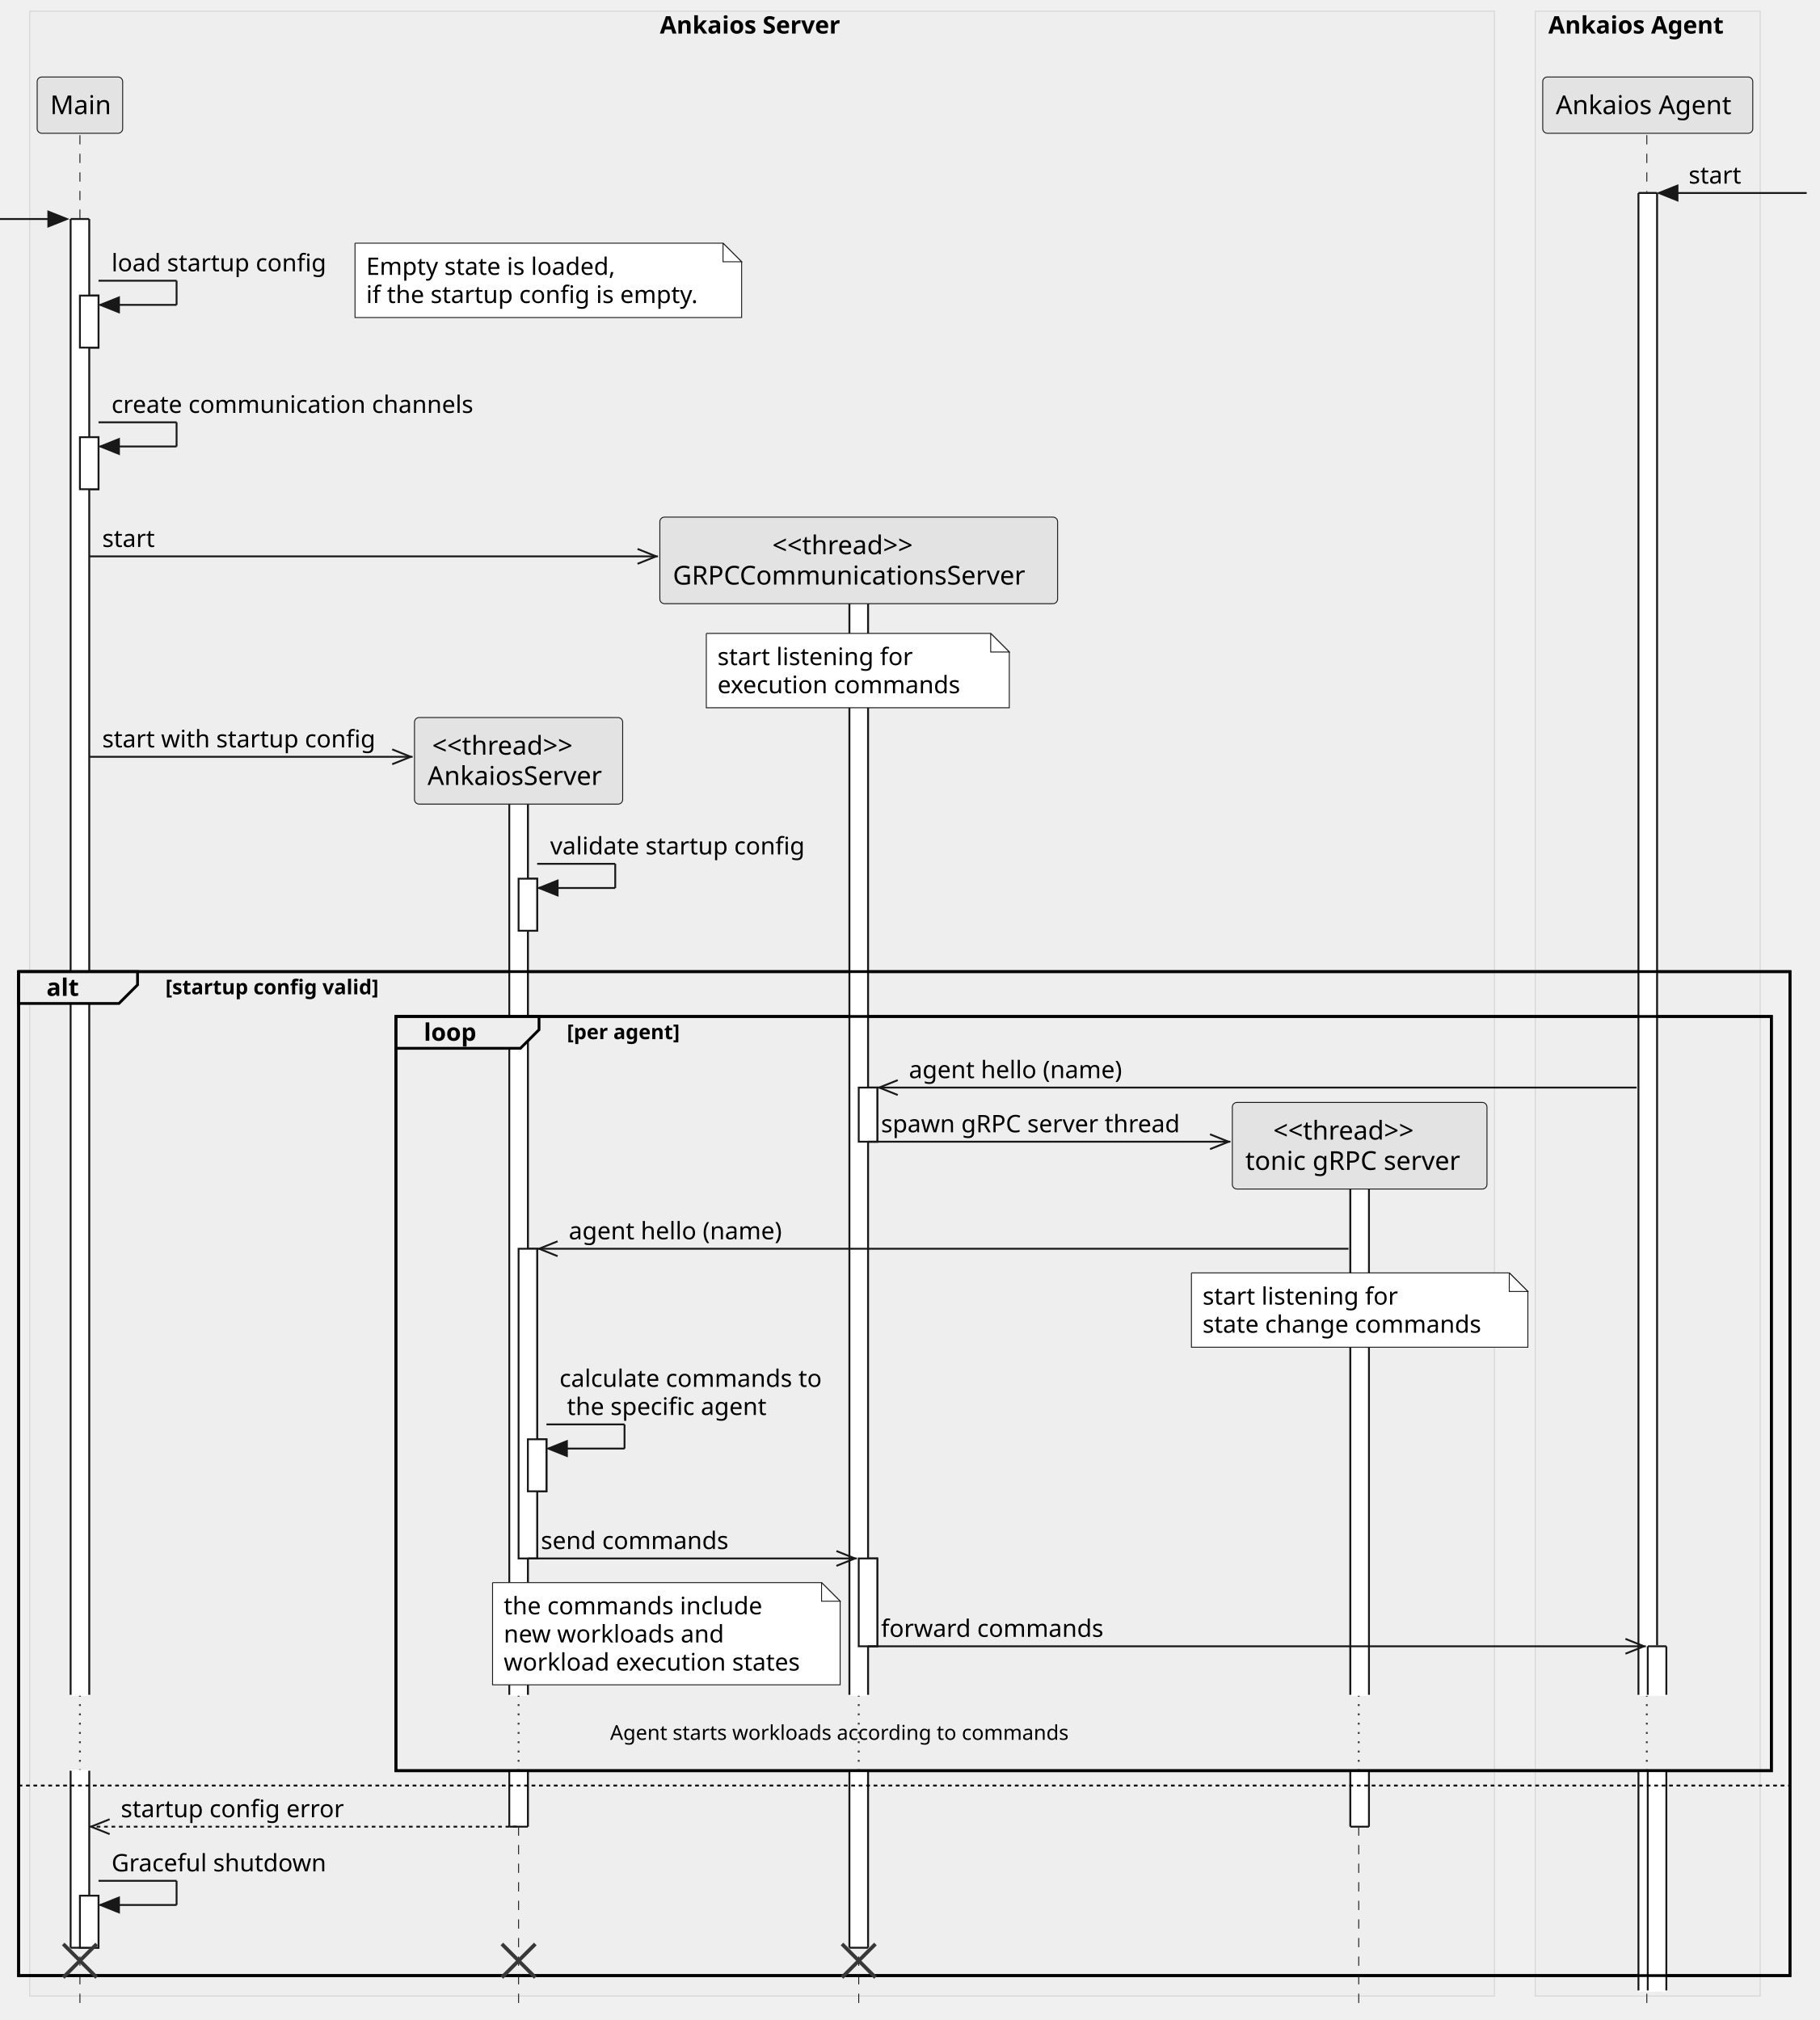
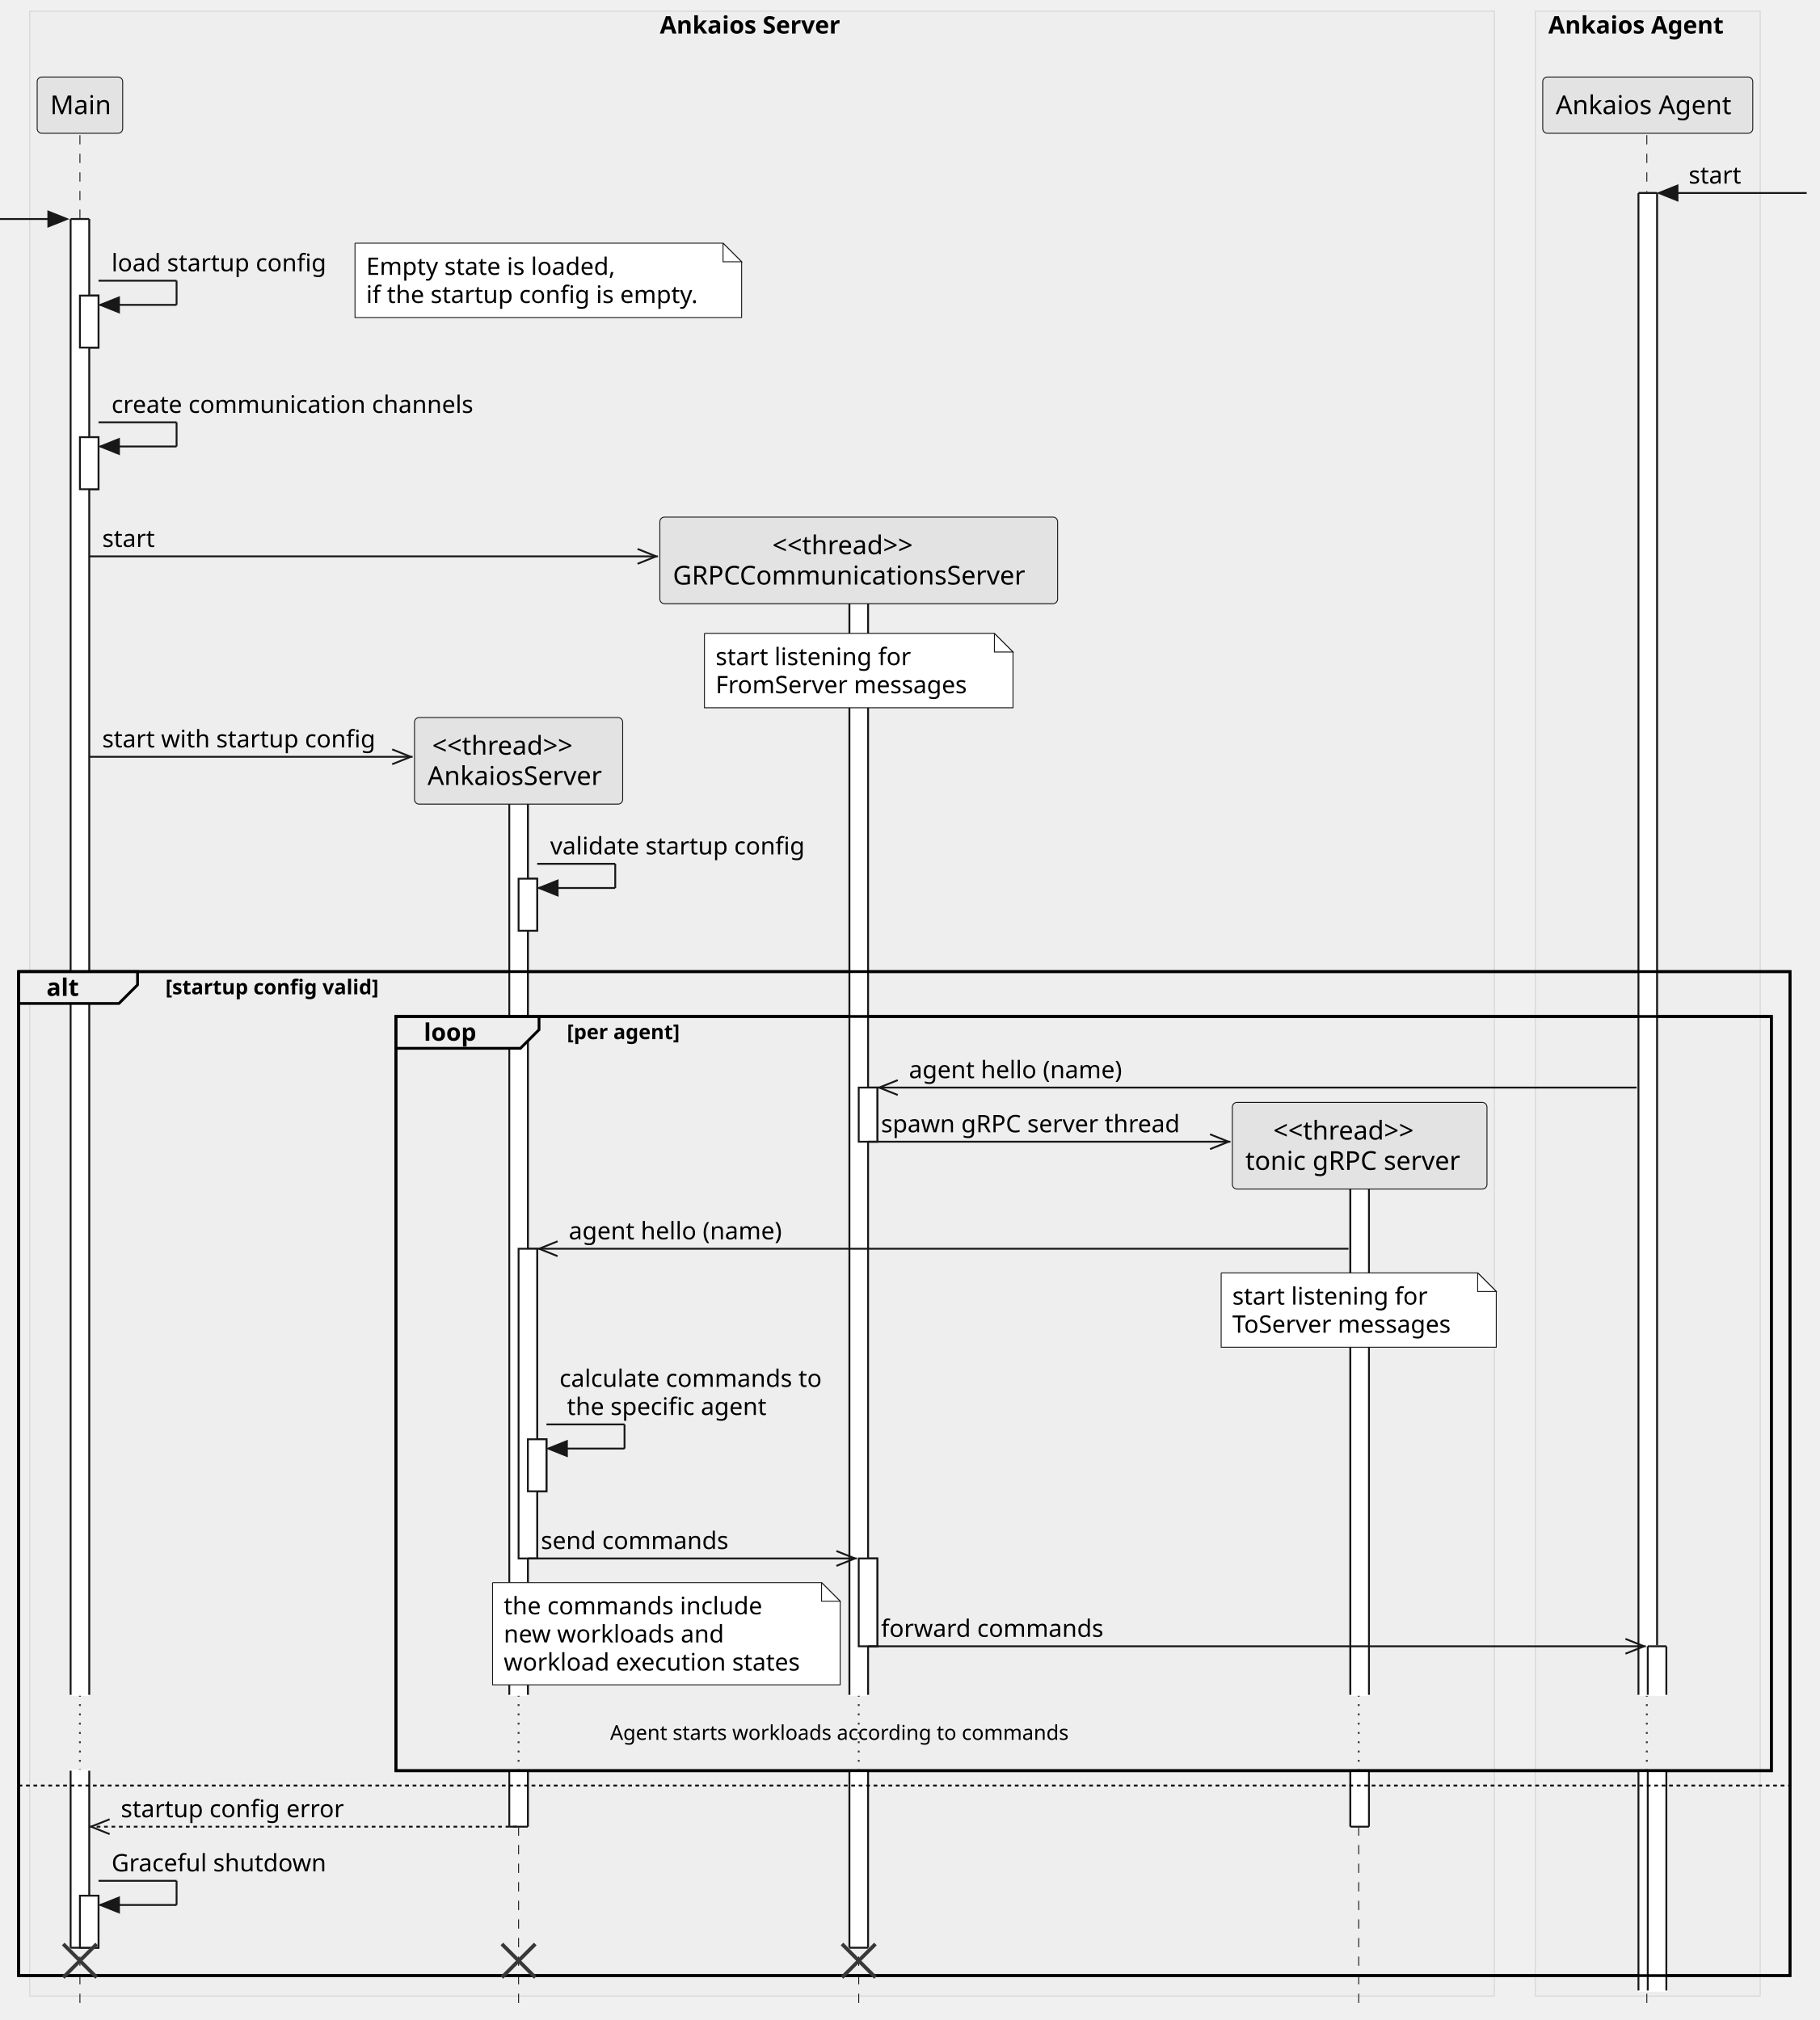
<svg xmlns="http://www.w3.org/2000/svg" contentStyleType="text/css" height="1087px" preserveAspectRatio="none" style="width:979px;height:1087px;background:#FFFFFF;" version="1.1" viewBox="0 0 979 1087" width="979px" zoomAndPan="magnify">
  <defs />
  <g>
    <rect fill="#EEEEEE" height="1068.102" style="stroke:#D3D3D3;stroke-width:0.5;" width="788" x="16" y="6" />
    <text fill="#000000" font-family="sans-serif" font-size="13" font-weight="bold" lengthAdjust="spacing" textLength="110" x="355" y="18.067">Ankaios Server</text>
    <rect fill="#EEEEEE" height="1068.102" style="stroke:#D3D3D3;stroke-width:0.5;" width="121" x="826" y="6" />
    <text fill="#000000" font-family="sans-serif" font-size="13" font-weight="bold" lengthAdjust="spacing" textLength="107" x="833" y="18.067">Ankaios Agent</text>
    <rect fill="#FFFFFF" height="794.172" style="stroke:#FFFFFF;stroke-width:1.0;" width="10" x="38" y="117.859" />
    <line style="stroke:#181818;stroke-width:1.0;" x1="38" x2="38" y1="117.859" y2="912.031" />
    <line style="stroke:#181818;stroke-width:1.0;" x1="48" x2="48" y1="117.859" y2="912.031" />
    <line style="stroke:#181818;stroke-width:1.0;" x1="38" x2="48" y1="117.859" y2="117.859" />
    <rect fill="#FFFFFF" height="95.266" style="stroke:#FFFFFF;stroke-width:1.0;" width="10" x="38" y="952.836" />
    <line style="stroke:#181818;stroke-width:1.0;" x1="38" x2="38" y1="952.836" y2="1048.102" />
    <line style="stroke:#181818;stroke-width:1.0;" x1="48" x2="48" y1="952.836" y2="1048.102" />
    <line style="stroke:#181818;stroke-width:1.0;" x1="38" x2="48" y1="1048.102" y2="1048.102" />
    <rect fill="#FFFFFF" height="28" style="stroke:#181818;stroke-width:1.0;" width="10" x="43" y="159.059" />
    <rect fill="#FFFFFF" height="28" style="stroke:#181818;stroke-width:1.0;" width="10" x="43" y="235.258" />
    <rect fill="#FFFFFF" height="28" style="stroke:#181818;stroke-width:1.0;" width="10" x="43" y="1020.102" />
    <rect fill="#FFFFFF" height="494.781" style="stroke:#FFFFFF;stroke-width:1.0;" width="10" x="274" y="417.25" />
    <line style="stroke:#181818;stroke-width:1.0;" x1="274" x2="274" y1="417.25" y2="912.031" />
    <line style="stroke:#181818;stroke-width:1.0;" x1="284" x2="284" y1="417.25" y2="912.031" />
    <line style="stroke:#181818;stroke-width:1.0;" x1="274" x2="284" y1="417.25" y2="417.25" />
    <rect fill="#FFFFFF" height="30.133" style="stroke:#FFFFFF;stroke-width:1.0;" width="10" x="274" y="952.836" />
    <line style="stroke:#181818;stroke-width:1.0;" x1="274" x2="274" y1="952.836" y2="982.969" />
    <line style="stroke:#181818;stroke-width:1.0;" x1="284" x2="284" y1="952.836" y2="982.969" />
    <line style="stroke:#181818;stroke-width:1.0;" x1="274" x2="284" y1="982.969" y2="982.969" />
    <rect fill="#FFFFFF" height="28" style="stroke:#181818;stroke-width:1.0;" width="10" x="279" y="472.844" />
    <rect fill="#FFFFFF" height="166.664" style="stroke:#181818;stroke-width:1.0;" width="10" x="279" y="671.969" />
    <rect fill="#FFFFFF" height="28" style="stroke:#181818;stroke-width:1.0;" width="10" x="284" y="774.5" />
    <rect fill="#FFFFFF" height="602.641" style="stroke:#FFFFFF;stroke-width:1.0;" width="10" x="457" y="309.391" />
    <line style="stroke:#181818;stroke-width:1.0;" x1="457" x2="457" y1="309.391" y2="912.031" />
    <line style="stroke:#181818;stroke-width:1.0;" x1="467" x2="467" y1="309.391" y2="912.031" />
    <line style="stroke:#181818;stroke-width:1.0;" x1="457" x2="467" y1="309.391" y2="309.391" />
    <rect fill="#FFFFFF" height="95.266" style="stroke:#FFFFFF;stroke-width:1.0;" width="10" x="457" y="952.836" />
    <line style="stroke:#181818;stroke-width:1.0;" x1="457" x2="457" y1="952.836" y2="1048.102" />
    <line style="stroke:#181818;stroke-width:1.0;" x1="467" x2="467" y1="952.836" y2="1048.102" />
    <line style="stroke:#181818;stroke-width:1.0;" x1="457" x2="467" y1="1048.102" y2="1048.102" />
    <rect fill="#FFFFFF" height="29.133" style="stroke:#181818;stroke-width:1.0;" width="10" x="462" y="585.242" />
    <rect fill="#FFFFFF" height="47.266" style="stroke:#181818;stroke-width:1.0;" width="10" x="462" y="838.633" />
    <rect fill="#FFFFFF" height="287.656" style="stroke:#FFFFFF;stroke-width:1.0;" width="10" x="726.5" y="624.375" />
    <line style="stroke:#181818;stroke-width:1.0;" x1="726.5" x2="726.5" y1="624.375" y2="912.031" />
    <line style="stroke:#181818;stroke-width:1.0;" x1="736.5" x2="736.5" y1="624.375" y2="912.031" />
    <line style="stroke:#181818;stroke-width:1.0;" x1="726.5" x2="736.5" y1="624.375" y2="624.375" />
    <rect fill="#FFFFFF" height="30.133" style="stroke:#FFFFFF;stroke-width:1.0;" width="10" x="726.5" y="952.836" />
    <line style="stroke:#181818;stroke-width:1.0;" x1="726.5" x2="726.5" y1="952.836" y2="982.969" />
    <line style="stroke:#181818;stroke-width:1.0;" x1="736.5" x2="736.5" y1="952.836" y2="982.969" />
    <line style="stroke:#181818;stroke-width:1.0;" x1="726.5" x2="736.5" y1="982.969" y2="982.969" />
    <rect fill="#FFFFFF" height="808.172" style="stroke:#FFFFFF;stroke-width:1.0;" width="10" x="881.5" y="103.859" />
    <line style="stroke:#181818;stroke-width:1.0;" x1="881.5" x2="881.5" y1="103.859" y2="912.031" />
    <line style="stroke:#181818;stroke-width:1.0;" x1="891.5" x2="891.5" y1="103.859" y2="912.031" />
    <line style="stroke:#181818;stroke-width:1.0;" x1="881.5" x2="891.5" y1="103.859" y2="103.859" />
    <rect fill="#FFFFFF" height="118.266" style="stroke:#FFFFFF;stroke-width:1.0;" width="10" x="881.5" y="952.836" />
    <line style="stroke:#181818;stroke-width:1.0;" x1="881.5" x2="881.5" y1="952.836" y2="1071.102" />
    <line style="stroke:#181818;stroke-width:1.0;" x1="891.5" x2="891.5" y1="952.836" y2="1071.102" />
    <rect fill="#FFFFFF" height="26.133" style="stroke:#FFFFFF;stroke-width:1.0;" width="10" x="886.5" y="885.898" />
    <line style="stroke:#181818;stroke-width:1.0;" x1="886.5" x2="886.5" y1="885.898" y2="912.031" />
    <line style="stroke:#181818;stroke-width:1.0;" x1="896.5" x2="896.5" y1="885.898" y2="912.031" />
    <line style="stroke:#181818;stroke-width:1.0;" x1="886.5" x2="896.5" y1="885.898" y2="885.898" />
    <rect fill="#FFFFFF" height="118.266" style="stroke:#FFFFFF;stroke-width:1.0;" width="10" x="886.5" y="952.836" />
    <line style="stroke:#181818;stroke-width:1.0;" x1="886.5" x2="886.5" y1="952.836" y2="1071.102" />
    <line style="stroke:#181818;stroke-width:1.0;" x1="896.5" x2="896.5" y1="952.836" y2="1071.102" />
    <rect fill="none" height="540.258" style="stroke:#000000;stroke-width:1.5;" width="953" x="10" y="522.844" />
    <rect fill="none" height="405.859" style="stroke:#000000;stroke-width:1.5;" width="740" x="213" y="546.977" />
    <line style="stroke:#181818;stroke-width:0.5;stroke-dasharray:5.0,5.0;" x1="43" x2="43" y1="72.727" y2="912.031" />
    <line style="stroke:#383838;stroke-width:1.0;stroke-dasharray:1.0,4.0;" x1="43" x2="43" y1="912.031" y2="952.836" />
    <line style="stroke:#181818;stroke-width:0.5;stroke-dasharray:5.0,5.0;" x1="43" x2="43" y1="952.836" y2="1080.102" />
    <line style="stroke:#181818;stroke-width:0.5;stroke-dasharray:5.0,5.0;" x1="279" x2="279" y1="424.914" y2="912.031" />
    <line style="stroke:#383838;stroke-width:1.0;stroke-dasharray:1.0,4.0;" x1="279" x2="279" y1="912.031" y2="952.836" />
    <line style="stroke:#181818;stroke-width:0.5;stroke-dasharray:5.0,5.0;" x1="279" x2="279" y1="952.836" y2="1080.102" />
    <line style="stroke:#181818;stroke-width:0.5;stroke-dasharray:5.0,5.0;" x1="462" x2="462" y1="317.055" y2="912.031" />
    <line style="stroke:#383838;stroke-width:1.0;stroke-dasharray:1.0,4.0;" x1="462" x2="462" y1="912.031" y2="952.836" />
    <line style="stroke:#181818;stroke-width:0.5;stroke-dasharray:5.0,5.0;" x1="462" x2="462" y1="952.836" y2="1080.102" />
    <line style="stroke:#181818;stroke-width:0.5;stroke-dasharray:5.0,5.0;" x1="731" x2="731" y1="632.039" y2="912.031" />
    <line style="stroke:#383838;stroke-width:1.0;stroke-dasharray:1.0,4.0;" x1="731" x2="731" y1="912.031" y2="952.836" />
    <line style="stroke:#181818;stroke-width:0.5;stroke-dasharray:5.0,5.0;" x1="731" x2="731" y1="952.836" y2="1080.102" />
    <line style="stroke:#181818;stroke-width:0.5;stroke-dasharray:5.0,5.0;" x1="886" x2="886" y1="72.727" y2="912.031" />
    <line style="stroke:#383838;stroke-width:1.0;stroke-dasharray:1.0,4.0;" x1="886" x2="886" y1="912.031" y2="952.836" />
    <line style="stroke:#181818;stroke-width:0.5;stroke-dasharray:5.0,5.0;" x1="886" x2="886" y1="952.836" y2="1080.102" />
    <rect fill="#E3E3E3" height="30.297" rx="2.5" ry="2.5" style="stroke:#181818;stroke-width:0.5;" width="46" x="20" y="41.43" />
    <text fill="#000000" font-family="sans-serif" font-size="14" lengthAdjust="spacing" textLength="32" x="27" y="61.425">Main</text>
    <rect fill="#E3E3E3" height="30.297" rx="2.5" ry="2.5" style="stroke:#181818;stroke-width:0.5;" width="113" x="830" y="41.43" />
    <text fill="#000000" font-family="sans-serif" font-size="14" lengthAdjust="spacing" textLength="99" x="837" y="61.425">Ankaios Agent</text>
    <rect fill="#FFFFFF" height="794.172" style="stroke:#FFFFFF;stroke-width:1.0;" width="10" x="38" y="117.859" />
    <line style="stroke:#181818;stroke-width:1.0;" x1="38" x2="38" y1="117.859" y2="912.031" />
    <line style="stroke:#181818;stroke-width:1.0;" x1="48" x2="48" y1="117.859" y2="912.031" />
    <line style="stroke:#181818;stroke-width:1.0;" x1="38" x2="48" y1="117.859" y2="117.859" />
    <rect fill="#FFFFFF" height="95.266" style="stroke:#FFFFFF;stroke-width:1.0;" width="10" x="38" y="952.836" />
    <line style="stroke:#181818;stroke-width:1.0;" x1="38" x2="38" y1="952.836" y2="1048.102" />
    <line style="stroke:#181818;stroke-width:1.0;" x1="48" x2="48" y1="952.836" y2="1048.102" />
    <line style="stroke:#181818;stroke-width:1.0;" x1="38" x2="48" y1="1048.102" y2="1048.102" />
    <rect fill="#FFFFFF" height="28" style="stroke:#181818;stroke-width:1.0;" width="10" x="43" y="159.059" />
    <rect fill="#FFFFFF" height="28" style="stroke:#181818;stroke-width:1.0;" width="10" x="43" y="235.258" />
    <rect fill="#FFFFFF" height="28" style="stroke:#181818;stroke-width:1.0;" width="10" x="43" y="1020.102" />
    <rect fill="#FFFFFF" height="494.781" style="stroke:#FFFFFF;stroke-width:1.0;" width="10" x="274" y="417.25" />
    <line style="stroke:#181818;stroke-width:1.0;" x1="274" x2="274" y1="417.25" y2="912.031" />
    <line style="stroke:#181818;stroke-width:1.0;" x1="284" x2="284" y1="417.25" y2="912.031" />
    <line style="stroke:#181818;stroke-width:1.0;" x1="274" x2="284" y1="417.25" y2="417.25" />
    <rect fill="#FFFFFF" height="30.133" style="stroke:#FFFFFF;stroke-width:1.0;" width="10" x="274" y="952.836" />
    <line style="stroke:#181818;stroke-width:1.0;" x1="274" x2="274" y1="952.836" y2="982.969" />
    <line style="stroke:#181818;stroke-width:1.0;" x1="284" x2="284" y1="952.836" y2="982.969" />
    <line style="stroke:#181818;stroke-width:1.0;" x1="274" x2="284" y1="982.969" y2="982.969" />
    <rect fill="#FFFFFF" height="28" style="stroke:#181818;stroke-width:1.0;" width="10" x="279" y="472.844" />
    <rect fill="#FFFFFF" height="166.664" style="stroke:#181818;stroke-width:1.0;" width="10" x="279" y="671.969" />
    <rect fill="#FFFFFF" height="28" style="stroke:#181818;stroke-width:1.0;" width="10" x="284" y="774.5" />
    <rect fill="#FFFFFF" height="602.641" style="stroke:#FFFFFF;stroke-width:1.0;" width="10" x="457" y="309.391" />
    <line style="stroke:#181818;stroke-width:1.0;" x1="457" x2="457" y1="309.391" y2="912.031" />
    <line style="stroke:#181818;stroke-width:1.0;" x1="467" x2="467" y1="309.391" y2="912.031" />
    <line style="stroke:#181818;stroke-width:1.0;" x1="457" x2="467" y1="309.391" y2="309.391" />
    <rect fill="#FFFFFF" height="95.266" style="stroke:#FFFFFF;stroke-width:1.0;" width="10" x="457" y="952.836" />
    <line style="stroke:#181818;stroke-width:1.0;" x1="457" x2="457" y1="952.836" y2="1048.102" />
    <line style="stroke:#181818;stroke-width:1.0;" x1="467" x2="467" y1="952.836" y2="1048.102" />
    <line style="stroke:#181818;stroke-width:1.0;" x1="457" x2="467" y1="1048.102" y2="1048.102" />
    <rect fill="#FFFFFF" height="29.133" style="stroke:#181818;stroke-width:1.0;" width="10" x="462" y="585.242" />
    <rect fill="#FFFFFF" height="47.266" style="stroke:#181818;stroke-width:1.0;" width="10" x="462" y="838.633" />
    <rect fill="#FFFFFF" height="287.656" style="stroke:#FFFFFF;stroke-width:1.0;" width="10" x="726.5" y="624.375" />
    <line style="stroke:#181818;stroke-width:1.0;" x1="726.5" x2="726.5" y1="624.375" y2="912.031" />
    <line style="stroke:#181818;stroke-width:1.0;" x1="736.5" x2="736.5" y1="624.375" y2="912.031" />
    <line style="stroke:#181818;stroke-width:1.0;" x1="726.5" x2="736.5" y1="624.375" y2="624.375" />
    <rect fill="#FFFFFF" height="30.133" style="stroke:#FFFFFF;stroke-width:1.0;" width="10" x="726.5" y="952.836" />
    <line style="stroke:#181818;stroke-width:1.0;" x1="726.5" x2="726.5" y1="952.836" y2="982.969" />
    <line style="stroke:#181818;stroke-width:1.0;" x1="736.5" x2="736.5" y1="952.836" y2="982.969" />
    <line style="stroke:#181818;stroke-width:1.0;" x1="726.5" x2="736.5" y1="982.969" y2="982.969" />
    <rect fill="#FFFFFF" height="808.172" style="stroke:#FFFFFF;stroke-width:1.0;" width="10" x="881.5" y="103.859" />
    <line style="stroke:#181818;stroke-width:1.0;" x1="881.5" x2="881.5" y1="103.859" y2="912.031" />
    <line style="stroke:#181818;stroke-width:1.0;" x1="891.5" x2="891.5" y1="103.859" y2="912.031" />
    <line style="stroke:#181818;stroke-width:1.0;" x1="881.5" x2="891.5" y1="103.859" y2="103.859" />
    <rect fill="#FFFFFF" height="118.266" style="stroke:#FFFFFF;stroke-width:1.0;" width="10" x="881.5" y="952.836" />
    <line style="stroke:#181818;stroke-width:1.0;" x1="881.5" x2="881.5" y1="952.836" y2="1071.102" />
    <line style="stroke:#181818;stroke-width:1.0;" x1="891.5" x2="891.5" y1="952.836" y2="1071.102" />
    <rect fill="#FFFFFF" height="26.133" style="stroke:#FFFFFF;stroke-width:1.0;" width="10" x="886.5" y="885.898" />
    <line style="stroke:#181818;stroke-width:1.0;" x1="886.5" x2="886.5" y1="885.898" y2="912.031" />
    <line style="stroke:#181818;stroke-width:1.0;" x1="896.5" x2="896.5" y1="885.898" y2="912.031" />
    <line style="stroke:#181818;stroke-width:1.0;" x1="886.5" x2="896.5" y1="885.898" y2="885.898" />
    <rect fill="#FFFFFF" height="118.266" style="stroke:#FFFFFF;stroke-width:1.0;" width="10" x="886.5" y="952.836" />
    <line style="stroke:#181818;stroke-width:1.0;" x1="886.5" x2="886.5" y1="952.836" y2="1071.102" />
    <line style="stroke:#181818;stroke-width:1.0;" x1="896.5" x2="896.5" y1="952.836" y2="1071.102" />
    <polygon fill="#181818" points="902.5,99.859,892.5,103.859,902.5,107.859" style="stroke:#181818;stroke-width:1.0;" />
    <line style="stroke:#181818;stroke-width:1.0;" x1="896.5" x2="972" y1="103.859" y2="103.859" />
    <text fill="#000000" font-family="sans-serif" font-size="13" lengthAdjust="spacing" textLength="30" x="908.5" y="98.793">start</text>
    <polygon fill="#181818" points="26,113.859,36,117.859,26,121.859" style="stroke:#181818;stroke-width:1.0;" />
    <line style="stroke:#181818;stroke-width:1.0;" x1="0" x2="32" y1="117.859" y2="117.859" />
    <line style="stroke:#181818;stroke-width:1.0;" x1="53" x2="95" y1="151.059" y2="151.059" />
    <line style="stroke:#181818;stroke-width:1.0;" x1="95" x2="95" y1="151.059" y2="164.059" />
    <line style="stroke:#181818;stroke-width:1.0;" x1="54" x2="95" y1="164.059" y2="164.059" />
    <polygon fill="#181818" points="64,160.059,54,164.059,64,168.059" style="stroke:#181818;stroke-width:1.0;" />
    <text fill="#000000" font-family="sans-serif" font-size="13" lengthAdjust="spacing" textLength="119" x="60" y="145.993">load startup config</text>
    <path d="M191,130.859 L191,170.859 L399,170.859 L399,140.859 L389,130.859 L191,130.859 " fill="#FFFFFF" style="stroke:#181818;stroke-width:0.5;" />
    <path d="M389,130.859 L389,140.859 L399,140.859 L389,130.859 " fill="#FFFFFF" style="stroke:#181818;stroke-width:0.5;" />
    <text fill="#000000" font-family="sans-serif" font-size="13" lengthAdjust="spacing" textLength="143" x="197" y="147.926">Empty state is loaded,</text>
    <text fill="#000000" font-family="sans-serif" font-size="13" lengthAdjust="spacing" textLength="187" x="197" y="163.059">if the startup config is empty.</text>
    <line style="stroke:#181818;stroke-width:1.0;" x1="53" x2="95" y1="227.258" y2="227.258" />
    <line style="stroke:#181818;stroke-width:1.0;" x1="95" x2="95" y1="227.258" y2="240.258" />
    <line style="stroke:#181818;stroke-width:1.0;" x1="54" x2="95" y1="240.258" y2="240.258" />
    <polygon fill="#181818" points="64,236.258,54,240.258,64,244.258" style="stroke:#181818;stroke-width:1.0;" />
    <text fill="#000000" font-family="sans-serif" font-size="13" lengthAdjust="spacing" textLength="205" x="60" y="222.192">create communication channels</text>
    <line style="stroke:#181818;stroke-width:1.0;" x1="353" x2="343" y1="299.391" y2="295.391" />
    <line style="stroke:#181818;stroke-width:1.0;" x1="353" x2="343" y1="299.391" y2="303.391" />
    <line style="stroke:#181818;stroke-width:1.0;" x1="48" x2="354" y1="299.391" y2="299.391" />
    <text fill="#000000" font-family="sans-serif" font-size="13" lengthAdjust="spacing" textLength="30" x="55" y="294.325">start</text>
    <rect fill="#E3E3E3" height="46.594" rx="2.5" ry="2.5" style="stroke:#181818;stroke-width:0.5;" width="214" x="355" y="278.258" />
    <text fill="#000000" font-family="sans-serif" font-size="14" lengthAdjust="spacing" textLength="93" x="415.5" y="298.253">&lt;&lt;thread&gt;&gt;</text>
    <text fill="#000000" font-family="sans-serif" font-size="14" lengthAdjust="spacing" textLength="200" x="362" y="314.55">GRPCCommunicationsServer</text>
-     <path d="M380,340.852 L380,380.852 L543,380.852 L543,350.852 L533,340.852 L380,340.852 " fill="#FFFFFF" style="stroke:#181818;stroke-width:0.5;" />
-     <path d="M533,340.852 L533,350.852 L543,350.852 L533,340.852 " fill="#FFFFFF" style="stroke:#181818;stroke-width:0.5;" />
-     <text fill="#000000" font-family="sans-serif" font-size="13" lengthAdjust="spacing" textLength="108" x="386" y="357.918">start listening for</text>
-     <text fill="#000000" font-family="sans-serif" font-size="13" lengthAdjust="spacing" textLength="138" x="386" y="373.051">execution commands</text>
+     <path d="M379,340.852 L379,380.852 L545,380.852 L545,350.852 L535,340.852 L379,340.852 " fill="#FFFFFF" style="stroke:#181818;stroke-width:0.5;" />
+     <path d="M535,340.852 L535,350.852 L545,350.852 L535,340.852 " fill="#FFFFFF" style="stroke:#181818;stroke-width:0.5;" />
+     <text fill="#000000" font-family="sans-serif" font-size="13" lengthAdjust="spacing" textLength="108" x="385" y="357.918">start listening for</text>
+     <text fill="#000000" font-family="sans-serif" font-size="13" lengthAdjust="spacing" textLength="145" x="385" y="373.051">FromServer messages</text>
    <line style="stroke:#181818;stroke-width:1.0;" x1="221" x2="211" y1="407.25" y2="403.25" />
    <line style="stroke:#181818;stroke-width:1.0;" x1="221" x2="211" y1="407.25" y2="411.25" />
    <line style="stroke:#181818;stroke-width:1.0;" x1="48" x2="222" y1="407.25" y2="407.25" />
    <text fill="#000000" font-family="sans-serif" font-size="13" lengthAdjust="spacing" textLength="151" x="55" y="402.184">start with startup config</text>
    <rect fill="#E3E3E3" height="46.594" rx="2.5" ry="2.5" style="stroke:#181818;stroke-width:0.5;" width="112" x="223" y="386.117" />
    <text fill="#000000" font-family="sans-serif" font-size="14" lengthAdjust="spacing" textLength="93" x="232.5" y="406.112">&lt;&lt;thread&gt;&gt;</text>
    <text fill="#000000" font-family="sans-serif" font-size="14" lengthAdjust="spacing" textLength="98" x="230" y="422.409">AnkaiosServer</text>
    <line style="stroke:#181818;stroke-width:1.0;" x1="289" x2="331" y1="464.844" y2="464.844" />
    <line style="stroke:#181818;stroke-width:1.0;" x1="331" x2="331" y1="464.844" y2="477.844" />
    <line style="stroke:#181818;stroke-width:1.0;" x1="290" x2="331" y1="477.844" y2="477.844" />
    <polygon fill="#181818" points="300,473.844,290,477.844,300,481.844" style="stroke:#181818;stroke-width:1.0;" />
    <text fill="#000000" font-family="sans-serif" font-size="13" lengthAdjust="spacing" textLength="142" x="296" y="459.778">validate startup config</text>
    <path d="M10,522.844 L74,522.844 L74,529.977 L64,539.977 L10,539.977 L10,522.844 " fill="#EEEEEE" style="stroke:#000000;stroke-width:1.5;" />
    <rect fill="none" height="540.258" style="stroke:#000000;stroke-width:1.5;" width="953" x="10" y="522.844" />
    <text fill="#000000" font-family="sans-serif" font-size="13" font-weight="bold" lengthAdjust="spacing" textLength="19" x="25" y="535.911">alt</text>
    <text fill="#000000" font-family="sans-serif" font-size="11" font-weight="bold" lengthAdjust="spacing" textLength="135" x="89" y="535.054">[startup config valid]</text>
    <path d="M213,546.977 L290,546.977 L290,554.109 L280,564.109 L213,564.109 L213,546.977 " fill="#EEEEEE" style="stroke:#000000;stroke-width:1.5;" />
    <rect fill="none" height="405.859" style="stroke:#000000;stroke-width:1.5;" width="740" x="213" y="546.977" />
    <text fill="#000000" font-family="sans-serif" font-size="13" font-weight="bold" lengthAdjust="spacing" textLength="32" x="228" y="560.043">loop</text>
    <text fill="#000000" font-family="sans-serif" font-size="11" font-weight="bold" lengthAdjust="spacing" textLength="72" x="305" y="559.187">[per agent]</text>
    <line style="stroke:#181818;stroke-width:1.0;" x1="473" x2="483" y1="585.242" y2="581.242" />
    <line style="stroke:#181818;stroke-width:1.0;" x1="473" x2="483" y1="585.242" y2="589.242" />
    <line style="stroke:#181818;stroke-width:1.0;" x1="472" x2="880.5" y1="585.242" y2="585.242" />
    <text fill="#000000" font-family="sans-serif" font-size="13" lengthAdjust="spacing" textLength="122" x="489" y="580.176">agent hello (name)</text>
    <line style="stroke:#181818;stroke-width:1.0;" x1="661" x2="651" y1="614.375" y2="610.375" />
    <line style="stroke:#181818;stroke-width:1.0;" x1="661" x2="651" y1="614.375" y2="618.375" />
    <line style="stroke:#181818;stroke-width:1.0;" x1="467" x2="662" y1="614.375" y2="614.375" />
    <text fill="#000000" font-family="sans-serif" font-size="13" lengthAdjust="spacing" textLength="167" x="474" y="609.309">spawn gRPC server thread</text>
    <rect fill="#E3E3E3" height="46.594" rx="2.5" ry="2.5" style="stroke:#181818;stroke-width:0.5;" width="137" x="663" y="593.242" />
    <text fill="#000000" font-family="sans-serif" font-size="14" lengthAdjust="spacing" textLength="93" x="685" y="613.237">&lt;&lt;thread&gt;&gt;</text>
    <text fill="#000000" font-family="sans-serif" font-size="14" lengthAdjust="spacing" textLength="123" x="670" y="629.534">tonic gRPC server</text>
    <line style="stroke:#181818;stroke-width:1.0;" x1="290" x2="300" y1="671.969" y2="667.969" />
    <line style="stroke:#181818;stroke-width:1.0;" x1="290" x2="300" y1="671.969" y2="675.969" />
    <line style="stroke:#181818;stroke-width:1.0;" x1="289" x2="725.5" y1="671.969" y2="671.969" />
    <text fill="#000000" font-family="sans-serif" font-size="13" lengthAdjust="spacing" textLength="122" x="306" y="666.903">agent hello (name)</text>
-     <path d="M641,684.969 L641,724.969 L822,724.969 L822,694.969 L812,684.969 L641,684.969 " fill="#FFFFFF" style="stroke:#181818;stroke-width:0.5;" />
-     <path d="M812,684.969 L812,694.969 L822,694.969 L812,684.969 " fill="#FFFFFF" style="stroke:#181818;stroke-width:0.5;" />
-     <text fill="#000000" font-family="sans-serif" font-size="13" lengthAdjust="spacing" textLength="108" x="647" y="702.036">start listening for</text>
-     <text fill="#000000" font-family="sans-serif" font-size="13" lengthAdjust="spacing" textLength="160" x="647" y="717.168">state change commands</text>
+     <path d="M657,684.969 L657,724.969 L805,724.969 L805,694.969 L795,684.969 L657,684.969 " fill="#FFFFFF" style="stroke:#181818;stroke-width:0.5;" />
+     <path d="M795,684.969 L795,694.969 L805,694.969 L795,684.969 " fill="#FFFFFF" style="stroke:#181818;stroke-width:0.5;" />
+     <text fill="#000000" font-family="sans-serif" font-size="13" lengthAdjust="spacing" textLength="108" x="663" y="702.036">start listening for</text>
+     <text fill="#000000" font-family="sans-serif" font-size="13" lengthAdjust="spacing" textLength="127" x="663" y="717.168">ToServer messages</text>
    <line style="stroke:#181818;stroke-width:1.0;" x1="294" x2="336" y1="766.5" y2="766.5" />
    <line style="stroke:#181818;stroke-width:1.0;" x1="336" x2="336" y1="766.5" y2="779.5" />
    <line style="stroke:#181818;stroke-width:1.0;" x1="295" x2="336" y1="779.5" y2="779.5" />
    <polygon fill="#181818" points="305,775.5,295,779.5,305,783.5" style="stroke:#181818;stroke-width:1.0;" />
    <text fill="#000000" font-family="sans-serif" font-size="13" lengthAdjust="spacing" textLength="150" x="301" y="746.301">calculate commands to</text>
    <text fill="#000000" font-family="sans-serif" font-size="13" lengthAdjust="spacing" textLength="113" x="305" y="761.434">the specific agent</text>
    <line style="stroke:#181818;stroke-width:1.0;" x1="460" x2="450" y1="838.633" y2="834.633" />
    <line style="stroke:#181818;stroke-width:1.0;" x1="460" x2="450" y1="838.633" y2="842.633" />
    <line style="stroke:#181818;stroke-width:1.0;" x1="284" x2="461" y1="838.633" y2="838.633" />
    <text fill="#000000" font-family="sans-serif" font-size="13" lengthAdjust="spacing" textLength="107" x="291" y="833.567">send commands</text>
    <line style="stroke:#181818;stroke-width:1.0;" x1="884.5" x2="874.5" y1="885.898" y2="881.898" />
    <line style="stroke:#181818;stroke-width:1.0;" x1="884.5" x2="874.5" y1="885.898" y2="889.898" />
    <line style="stroke:#181818;stroke-width:1.0;" x1="467" x2="885.5" y1="885.898" y2="885.898" />
    <text fill="#000000" font-family="sans-serif" font-size="13" lengthAdjust="spacing" textLength="123" x="474" y="880.832">forward commands</text>
    <path d="M265,851.633 L265,906.633 L452,906.633 L452,861.633 L442,851.633 L265,851.633 " fill="#FFFFFF" style="stroke:#181818;stroke-width:0.5;" />
    <path d="M442,851.633 L442,861.633 L452,861.633 L442,851.633 " fill="#FFFFFF" style="stroke:#181818;stroke-width:0.5;" />
    <text fill="#000000" font-family="sans-serif" font-size="13" lengthAdjust="spacing" textLength="146" x="271" y="868.7">the commands include</text>
    <text fill="#000000" font-family="sans-serif" font-size="13" lengthAdjust="spacing" textLength="120" x="271" y="883.832">new workloads and</text>
    <text fill="#000000" font-family="sans-serif" font-size="13" lengthAdjust="spacing" textLength="166" x="271" y="898.965">workload execution states</text>
    <text fill="#000000" font-family="sans-serif" font-size="11" lengthAdjust="spacing" textLength="273" x="328.25" y="936.242">Agent starts workloads according to commands</text>
    <line style="stroke:#000000;stroke-width:1.0;stroke-dasharray:2.0,2.0;" x1="10" x2="963" y1="960.836" y2="960.836" />
    <line style="stroke:#181818;stroke-width:1.0;" x1="49" x2="59" y1="982.969" y2="978.969" />
    <line style="stroke:#181818;stroke-width:1.0;" x1="49" x2="59" y1="982.969" y2="986.969" />
    <line style="stroke:#181818;stroke-width:1.0;stroke-dasharray:2.0,2.0;" x1="48" x2="278" y1="982.969" y2="982.969" />
    <text fill="#000000" font-family="sans-serif" font-size="13" lengthAdjust="spacing" textLength="123" x="65" y="977.903">startup config error</text>
    <line style="stroke:#181818;stroke-width:1.0;" x1="53" x2="95" y1="1012.102" y2="1012.102" />
    <line style="stroke:#181818;stroke-width:1.0;" x1="95" x2="95" y1="1012.102" y2="1025.102" />
    <line style="stroke:#181818;stroke-width:1.0;" x1="54" x2="95" y1="1025.102" y2="1025.102" />
    <polygon fill="#181818" points="64,1021.102,54,1025.102,64,1029.102" style="stroke:#181818;stroke-width:1.0;" />
    <text fill="#000000" font-family="sans-serif" font-size="13" lengthAdjust="spacing" textLength="118" x="60" y="1007.036">Graceful shutdown</text>
    <line style="stroke:#383838;stroke-width:2.0;" x1="453" x2="471" y1="1046.102" y2="1064.102" />
    <line style="stroke:#383838;stroke-width:2.0;" x1="453" x2="471" y1="1064.102" y2="1046.102" />
    <line style="stroke:#383838;stroke-width:2.0;" x1="270" x2="288" y1="1046.102" y2="1064.102" />
    <line style="stroke:#383838;stroke-width:2.0;" x1="270" x2="288" y1="1064.102" y2="1046.102" />
    <line style="stroke:#383838;stroke-width:2.0;" x1="34" x2="52" y1="1046.102" y2="1064.102" />
    <line style="stroke:#383838;stroke-width:2.0;" x1="34" x2="52" y1="1064.102" y2="1046.102" />
  </g>
</svg>
